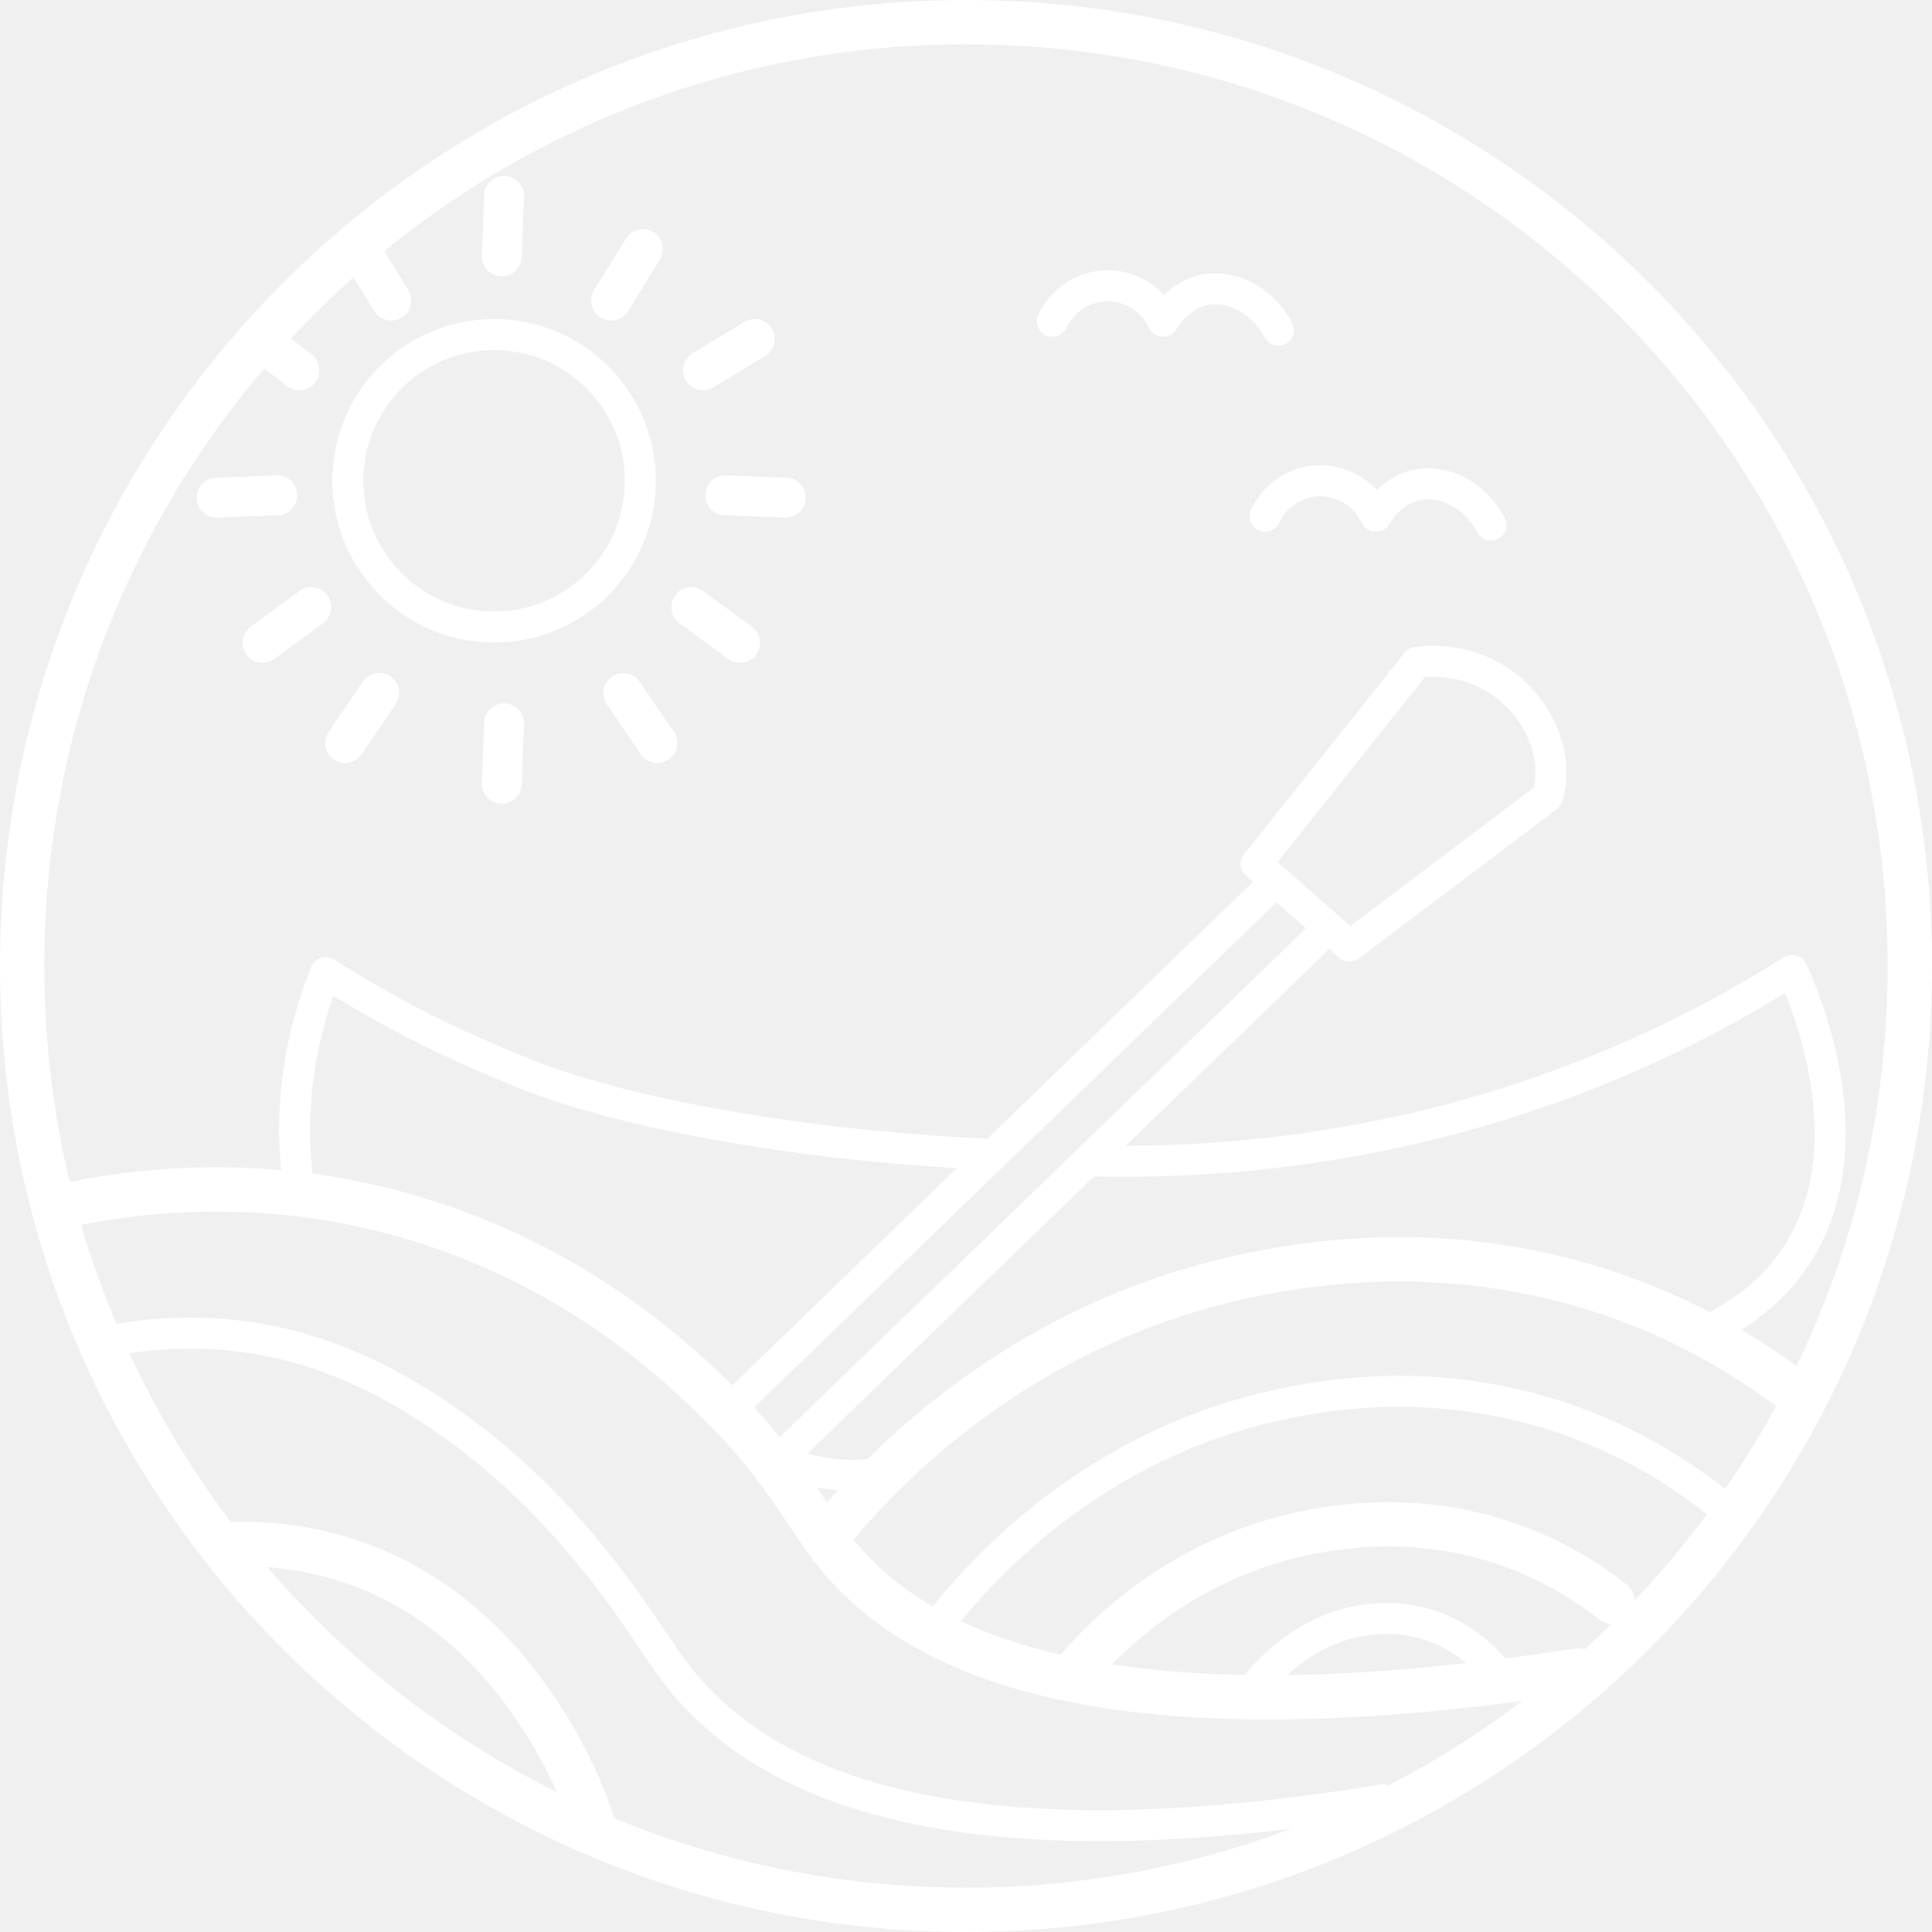
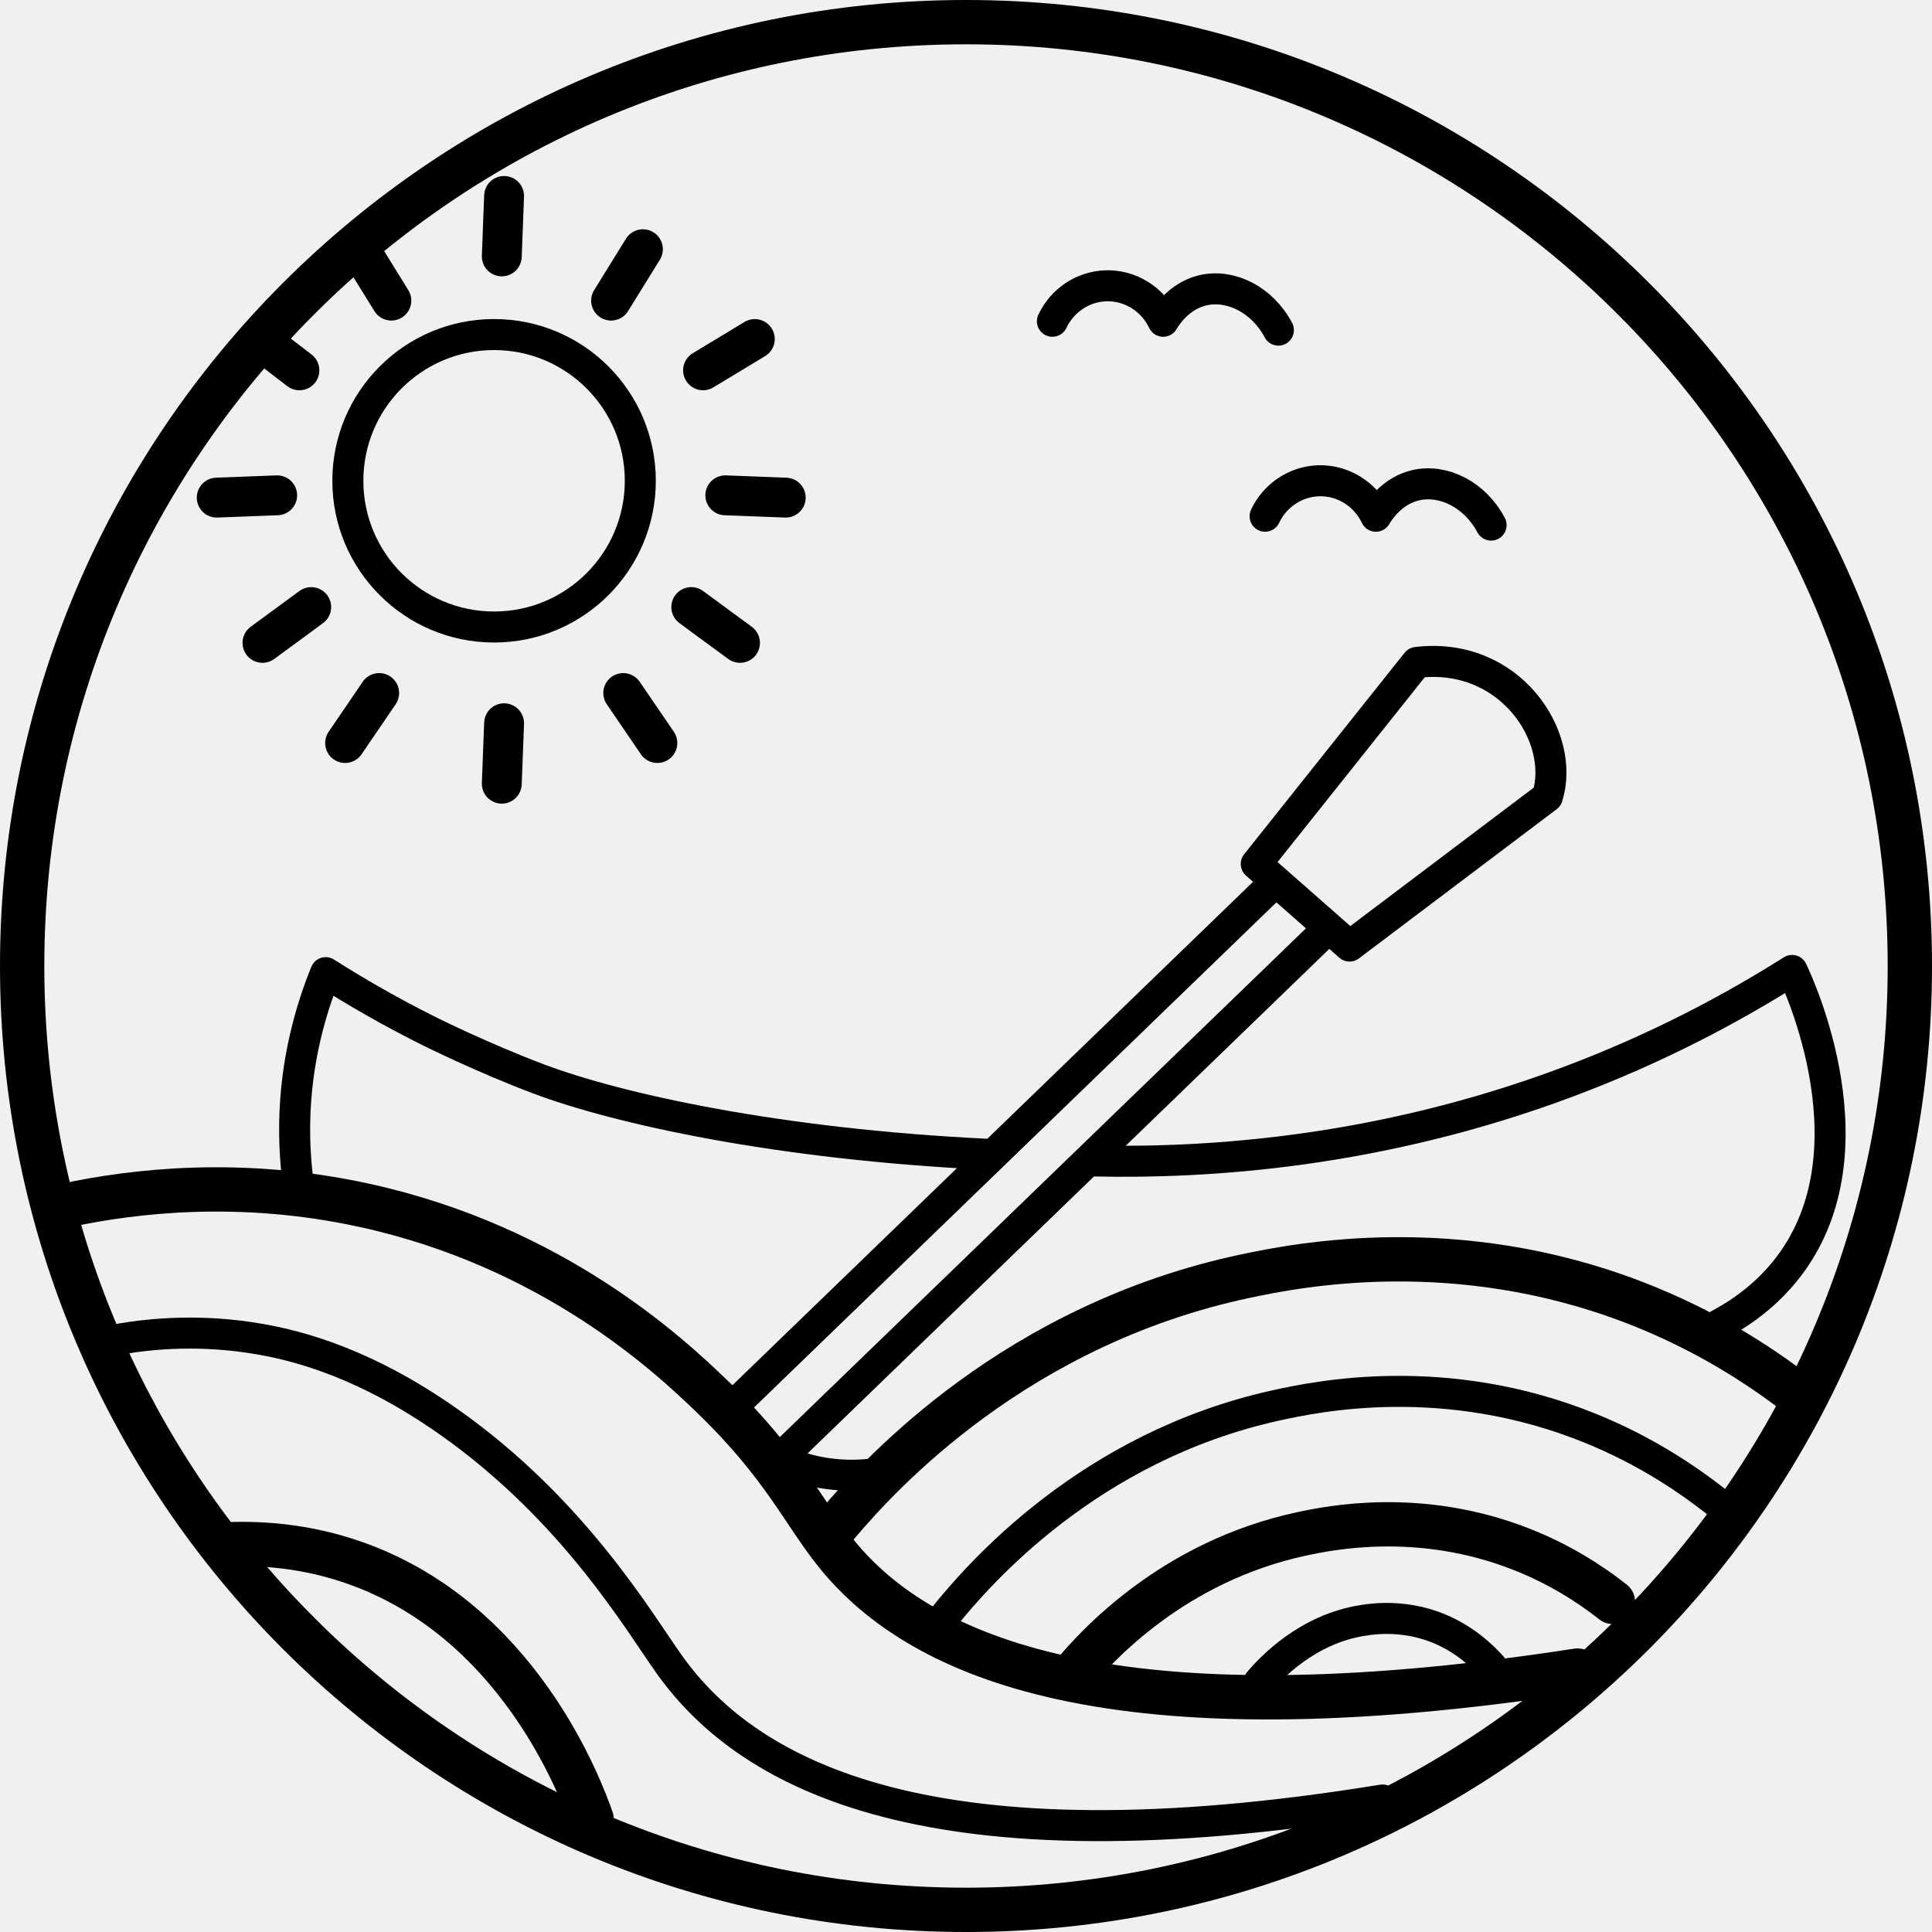
<svg xmlns="http://www.w3.org/2000/svg" id="Layer_1" width="436" height="436" viewBox="0 0 436 436">
  <defs>
-     <style>.cls-1,.cls-2{stroke-width:10px;}.cls-1,.cls-2,.cls-3,.cls-4{fill:none;stroke:#fff;}.cls-1,.cls-3,.cls-4{stroke-linecap:round;stroke-linejoin:round;}.cls-2{stroke-miterlimit:10;}.cls-3{stroke-width:9px;}.cls-4{stroke-width:7px;}</style>
+     <style>.cls-1,.cls-2{stroke-width:10px;}.cls-1,.cls-2,.cls-3,.cls-4{fill:none;stroke:#000;}.cls-1,.cls-3,.cls-4{stroke-linecap:round;stroke-linejoin:round;}.cls-2{stroke-miterlimit:10;}.cls-3{stroke-width:9px;}.cls-4{stroke-width:7px;}</style>
  </defs>
  <path class="cls-1" d="m15,272c15.23-3.24,39.22-6.1,67.18,0,42.74,9.32,69.01,33.97,78.38,43,16.56,15.95,20.77,26.58,28.5,36,18.8,22.88,61.52,42.3,166.94,26" />
  <path class="cls-4" d="m27,302.19c7.5-1.28,18.53-2.25,31.55,0,9.15,1.58,24.12,5.58,42.75,18.7,28.36,19.97,43.11,45.5,49.88,54.93,18.03,25.13,59.06,46.97,160.82,30.39" />
  <path class="cls-1" d="m51.5,348.5c7.89-.3,17.61.44,28,4,37.45,12.82,51.63,51.26,54,58" />
  <path class="cls-1" d="m406,315c-9.06-7.04-21.35-14.95-37-21-40.37-15.62-76.13-8.52-88-6-51.41,10.92-82.07,44.2-92,56" />
  <path class="cls-1" d="m364,361.51c-5.09-4-12-8.5-20.8-11.94-22.69-8.88-42.8-4.84-49.47-3.41-28.9,6.21-46.14,25.13-51.72,31.84" />
  <path class="cls-4" d="m336.68,376.13c-1.98-2.2-4.7-4.72-8.27-6.79-9.22-5.33-17.94-4.11-20.84-3.66-12.56,1.96-20.75,10.73-23.43,13.87" />
  <path class="cls-4" d="m389,340.27c-7.35-6.01-17.32-12.75-30.01-17.91-32.74-13.32-61.75-7.27-71.37-5.12-41.7,9.31-66.56,37.69-74.62,47.75" />
  <line class="cls-4" x1="167" y1="315.82" x2="287.3" y2="199.5" />
  <line class="cls-4" x1="177.2" y1="328" x2="297.5" y2="211.68" />
  <path class="cls-4" d="m283.5,194.97l21.06,18.53,44.64-33.69c4.21-13.48-8.42-32.85-29.48-30.32l-36.22,45.48Z" />
  <path class="cls-4" d="m67.5,268.5c-.66-4.44-1.08-9.47-1-15,.22-14.25,3.72-25.93,7-34,6.73,4.28,14.55,8.82,23.44,13.25,0,0,11.98,5.98,24.65,10.75,17.83,6.71,53.96,14.75,101.41,17" />
  <path class="cls-4" d="m387.82,299c7.18-3.81,11.84-8.26,14.88-11.97,21.43-26.17,2.97-65.45,1.72-68.03-13.5,8.55-30.38,17.58-50.64,25.17-42.6,15.95-81.17,18.38-106.78,17.83" />
  <path class="cls-4" d="m285.5,116.5c2.22-4.72,6.86-7.81,12-8,5.48-.2,10.62,2.96,13,8,.65-1.11,3.53-5.74,9-7,6.26-1.43,13.36,2.13,17,9" />
  <path class="cls-4" d="m237.5,72.5c2.22-4.72,6.86-7.81,12-8,5.48-.2,10.62,2.96,13,8,.65-1.11,3.53-5.74,9-7,6.26-1.43,13.36,2.13,17,9" />
  <circle class="cls-4" cx="111.5" cy="108.5" r="33" />
  <line class="cls-3" x1="156" y1="137" x2="167" y2="145.08" />
  <line class="cls-3" x1="163.68" y1="111.78" x2="177.32" y2="112.3" />
  <line class="cls-3" x1="113.76" y1="163.22" x2="113.24" y2="176.86" />
  <line class="cls-3" x1="113.76" y1="44.22" x2="113.24" y2="57.86" />
  <line class="cls-3" x1="140.65" y1="156.4" x2="148.35" y2="167.68" />
  <line class="cls-3" x1="137.91" y1="67.84" x2="145.09" y2="56.24" />
  <line class="cls-3" x1="158.66" y1="83.57" x2="170.34" y2="76.51" />
  <line class="cls-3" x1="70.23" y1="137" x2="59.23" y2="145.08" />
  <line class="cls-3" x1="62.55" y1="111.78" x2="48.91" y2="112.3" />
  <line class="cls-3" x1="85.57" y1="156.4" x2="77.88" y2="167.68" />
  <line class="cls-3" x1="88.32" y1="67.84" x2="81.14" y2="56.24" />
  <line class="cls-3" x1="67.57" y1="83.57" x2="59" y2="77" />
  <circle class="cls-2" cx="218" cy="218" r="213" />
  <path class="cls-4" d="m201,332c-5.11,1.04-11.19,1.43-17.61-.08-6.48-1.53-11.61-4.62-15.5-7.83" />
</svg>
